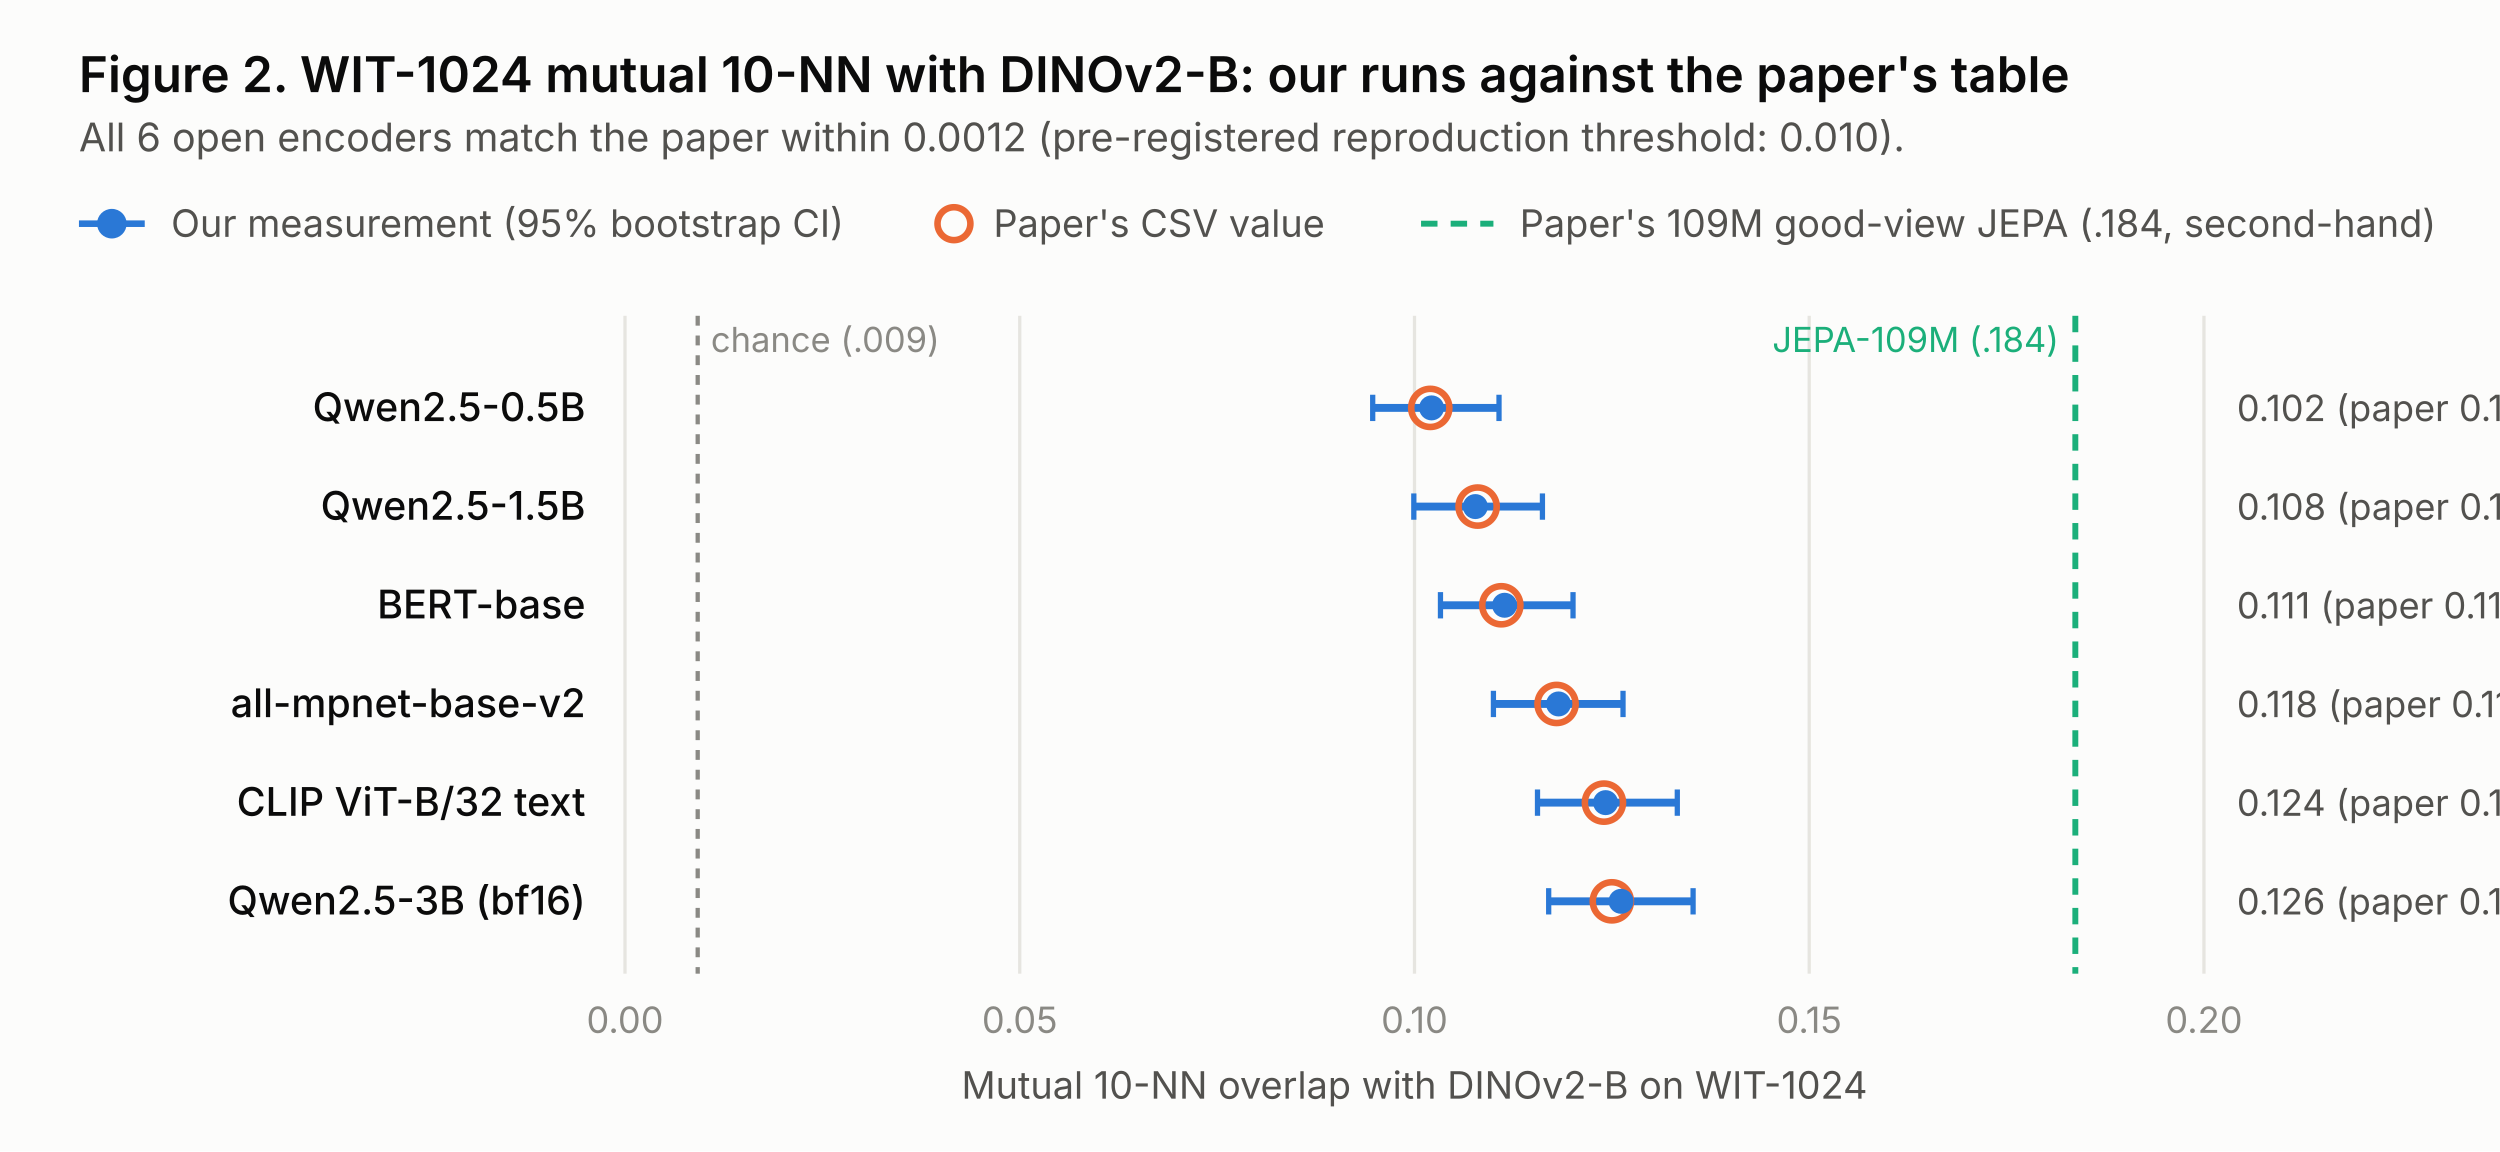
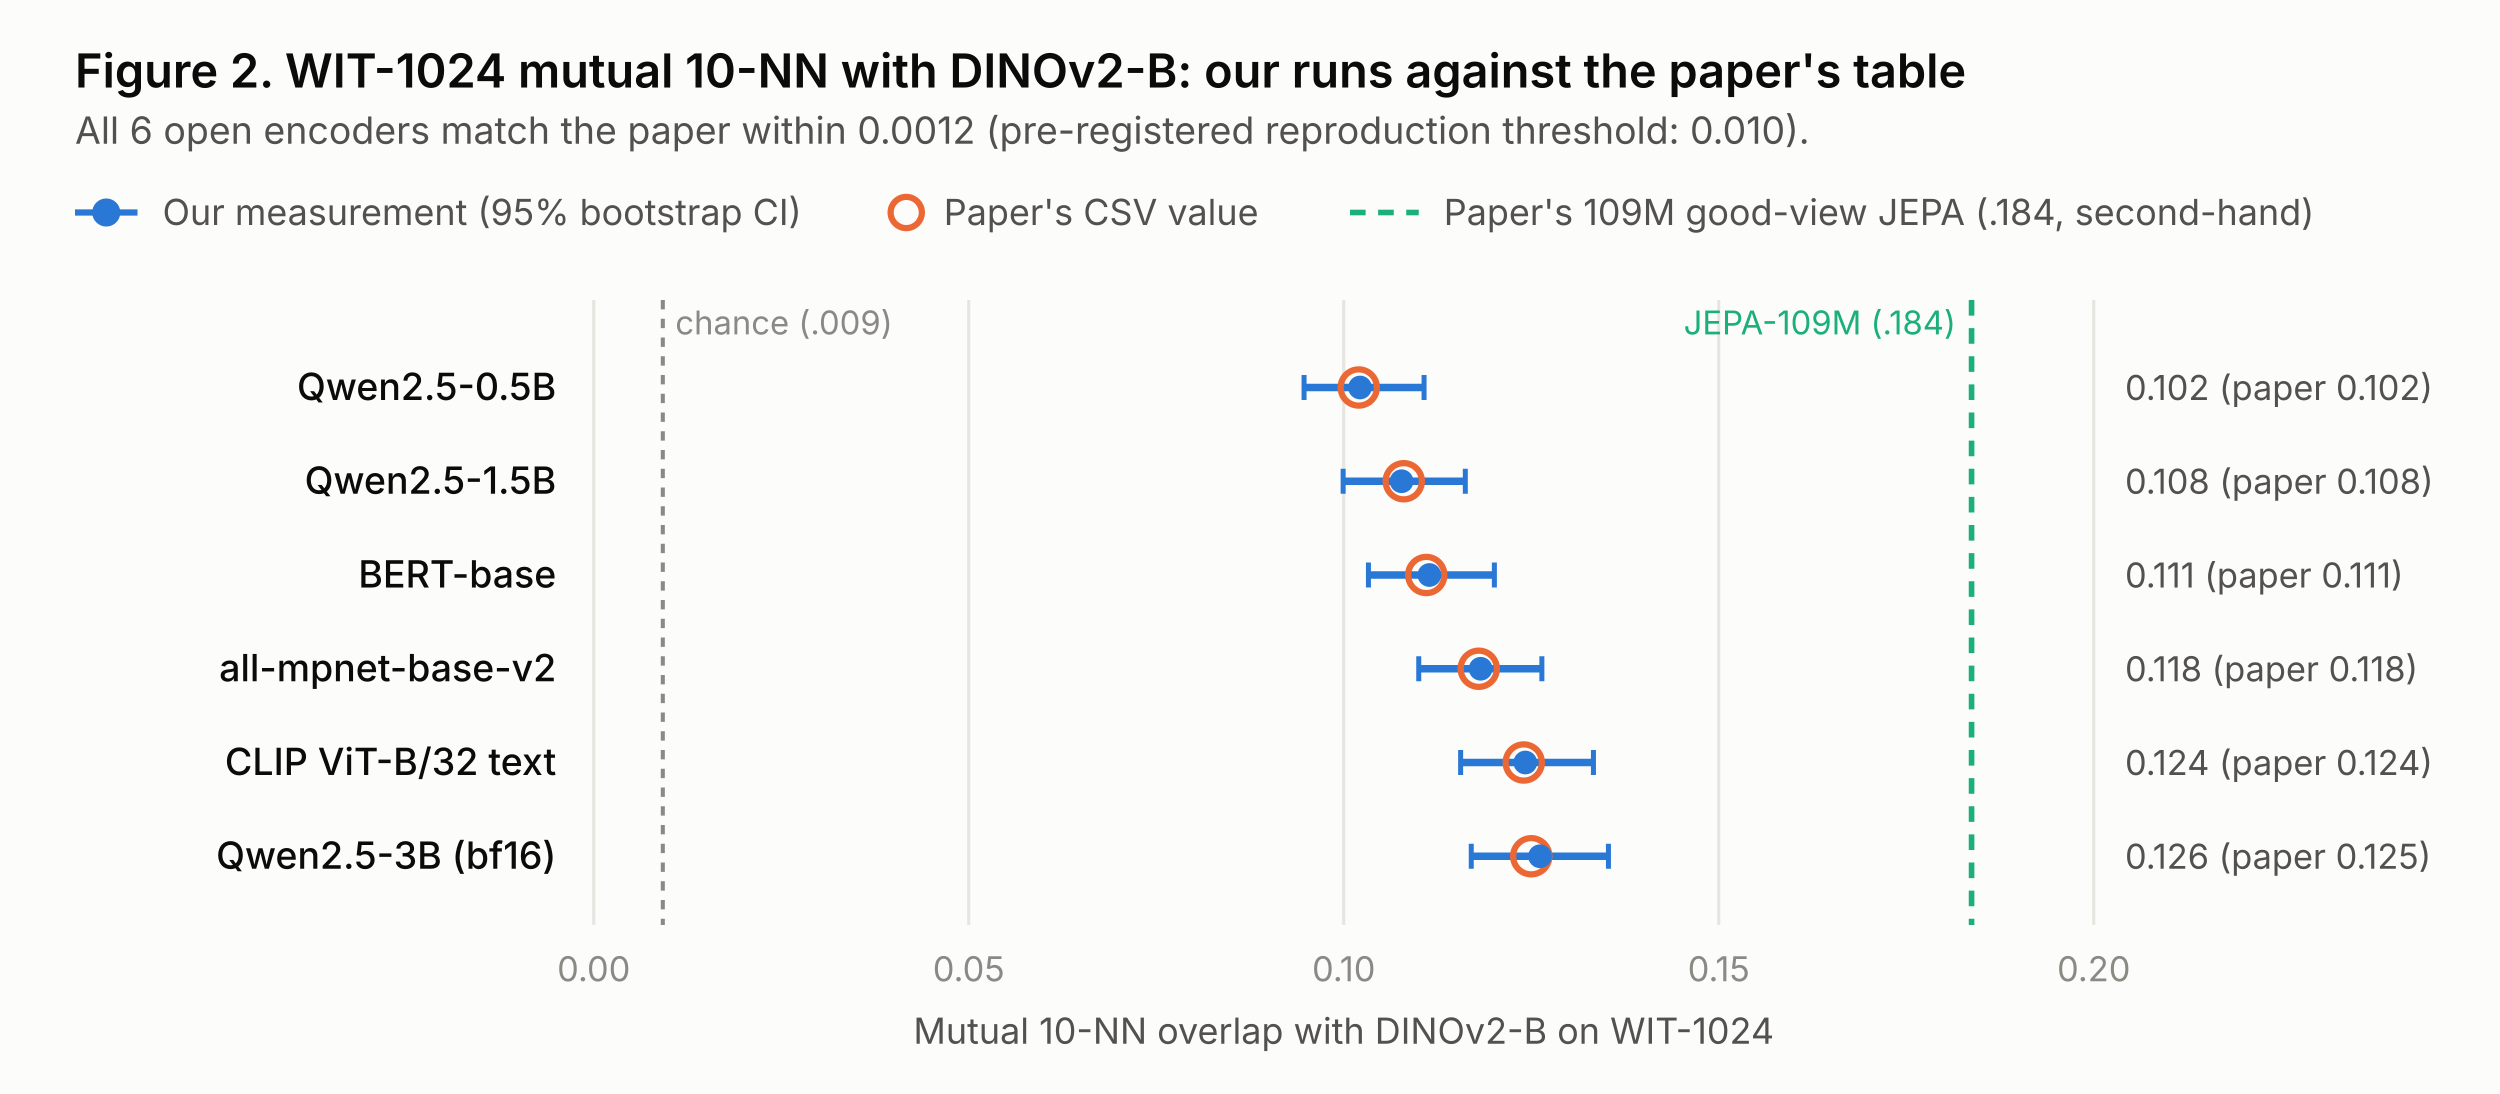
- <svg xmlns="http://www.w3.org/2000/svg" viewBox="0 0 760 350" width="760" height="350" font-family="Inter, system-ui, -apple-system, 'Segoe UI', Helvetica, Arial, sans-serif" role="img" aria-labelledby="t d">
-   <rect width="760" height="350" fill="#fcfcfb" />
+ <svg xmlns="http://www.w3.org/2000/svg" viewBox="0 0 800 350" width="800" height="350" font-family="Inter, system-ui, -apple-system, 'Segoe UI', Helvetica, Arial, sans-serif" role="img" aria-labelledby="t d">
+   <rect width="800" height="350" fill="#fcfcfb" />
  <text x="24.0" y="28.0" font-size="15" fill="#0b0b0b" text-anchor="start" font-weight="600">Figure 2. WIT-1024 mutual 10-NN with DINOv2-B: our runs against the paper's table</text>
  <text x="24.0" y="46.0" font-size="12" fill="#52514e" text-anchor="start" font-weight="400">All 6 open encoders match the paper within 0.0012 (pre-registered reproduction threshold: 0.010).</text>
  <circle cx="34.0" cy="68.0" r="4.5" fill="#2a78d6" />
  <line x1="24.0" y1="68.0" x2="44.0" y2="68.0" stroke="#2a78d6" stroke-width="2" />
  <text x="52.0" y="72.0" font-size="11.5" fill="#52514e" text-anchor="start" font-weight="400">Our measurement (95% bootstrap CI)</text>
  <circle cx="290.0" cy="68.0" r="5.0" fill="none" stroke="#eb6834" stroke-width="2" />
  <text x="302.0" y="72.0" font-size="11.5" fill="#52514e" text-anchor="start" font-weight="400">Paper's CSV value</text>
  <line x1="432.0" y1="68.0" x2="454.0" y2="68.0" stroke="#1baf7a" stroke-width="1.8" stroke-dasharray="5,4" />
  <text x="462.0" y="72.0" font-size="11.5" fill="#52514e" text-anchor="start" font-weight="400">Paper's 109M good-view JEPA (.184, second-hand)</text>
  <line x1="190.0" y1="96.0" x2="190.0" y2="296.0" stroke="#e6e5e0" stroke-width="1" />
  <text x="190.0" y="314.0" font-size="11" fill="#8a8984" text-anchor="middle" font-weight="400">0.00</text>
  <line x1="310.0" y1="96.0" x2="310.0" y2="296.0" stroke="#e6e5e0" stroke-width="1" />
  <text x="310.0" y="314.0" font-size="11" fill="#8a8984" text-anchor="middle" font-weight="400">0.05</text>
  <line x1="430.0" y1="96.0" x2="430.0" y2="296.0" stroke="#e6e5e0" stroke-width="1" />
  <text x="430.0" y="314.0" font-size="11" fill="#8a8984" text-anchor="middle" font-weight="400">0.10</text>
  <line x1="550.0" y1="96.0" x2="550.0" y2="296.0" stroke="#e6e5e0" stroke-width="1" />
  <text x="550.0" y="314.0" font-size="11" fill="#8a8984" text-anchor="middle" font-weight="400">0.15</text>
  <line x1="670.0" y1="96.0" x2="670.0" y2="296.0" stroke="#e6e5e0" stroke-width="1" />
  <text x="670.0" y="314.0" font-size="11" fill="#8a8984" text-anchor="middle" font-weight="400">0.20</text>
  <line x1="212.1" y1="96.0" x2="212.1" y2="296.0" stroke="#8a8984" stroke-width="1.3" stroke-dasharray="3,3" />
  <text x="216.1" y="107.0" font-size="10.5" fill="#8a8984" text-anchor="start" font-weight="400">chance (.009)</text>
  <line x1="630.9" y1="96.0" x2="630.9" y2="296.0" stroke="#1baf7a" stroke-width="1.8" stroke-dasharray="5,4" />
  <text x="625.9" y="107.0" font-size="10.5" fill="#1baf7a" text-anchor="end" font-weight="400">JEPA-109M (.184)</text>
  <text x="178.0" y="128.0" font-size="12" fill="#0b0b0b" text-anchor="end" font-weight="500">Qwen2.5-0.5B</text>
  <line x1="417.3" y1="124.0" x2="455.7" y2="124.0" stroke="#2a78d6" stroke-width="2.4" />
  <line x1="417.3" y1="120.0" x2="417.3" y2="128.0" stroke="#2a78d6" stroke-width="1.6" />
  <line x1="455.7" y1="120.0" x2="455.7" y2="128.0" stroke="#2a78d6" stroke-width="1.6" />
  <circle cx="434.8" cy="124.0" r="5.8" fill="none" stroke="#eb6834" stroke-width="2.0" />
  <circle cx="435.2" cy="124.0" r="3.8" fill="#2a78d6" />
  <text x="680.0" y="128.0" font-size="11" fill="#52514e" text-anchor="start" font-weight="400">0.102 (paper 0.102)</text>
  <text x="178.0" y="158.0" font-size="12" fill="#0b0b0b" text-anchor="end" font-weight="500">Qwen2.5-1.5B</text>
  <line x1="429.8" y1="154.0" x2="468.9" y2="154.0" stroke="#2a78d6" stroke-width="2.4" />
  <line x1="429.8" y1="150.0" x2="429.8" y2="158.0" stroke="#2a78d6" stroke-width="1.6" />
  <line x1="468.9" y1="150.0" x2="468.9" y2="158.0" stroke="#2a78d6" stroke-width="1.6" />
  <circle cx="449.2" cy="154.0" r="5.8" fill="none" stroke="#eb6834" stroke-width="2.0" />
  <circle cx="448.5" cy="154.0" r="3.8" fill="#2a78d6" />
  <text x="680.0" y="158.0" font-size="11" fill="#52514e" text-anchor="start" font-weight="400">0.108 (paper 0.108)</text>
  <text x="178.0" y="188.0" font-size="12" fill="#0b0b0b" text-anchor="end" font-weight="500">BERT-base</text>
  <line x1="437.9" y1="184.0" x2="478.2" y2="184.0" stroke="#2a78d6" stroke-width="2.4" />
  <line x1="437.9" y1="180.0" x2="437.9" y2="188.0" stroke="#2a78d6" stroke-width="1.6" />
  <line x1="478.2" y1="180.0" x2="478.2" y2="188.0" stroke="#2a78d6" stroke-width="1.6" />
  <circle cx="456.4" cy="184.0" r="5.8" fill="none" stroke="#eb6834" stroke-width="2.0" />
  <circle cx="457.4" cy="184.0" r="3.8" fill="#2a78d6" />
  <text x="680.0" y="188.0" font-size="11" fill="#52514e" text-anchor="start" font-weight="400">0.111 (paper 0.111)</text>
  <text x="178.0" y="218.0" font-size="12" fill="#0b0b0b" text-anchor="end" font-weight="500">all-mpnet-base-v2</text>
  <line x1="454.0" y1="214.0" x2="493.4" y2="214.0" stroke="#2a78d6" stroke-width="2.4" />
  <line x1="454.0" y1="210.0" x2="454.0" y2="218.0" stroke="#2a78d6" stroke-width="1.6" />
  <line x1="493.4" y1="210.0" x2="493.4" y2="218.0" stroke="#2a78d6" stroke-width="1.6" />
  <circle cx="473.2" cy="214.0" r="5.8" fill="none" stroke="#eb6834" stroke-width="2.0" />
  <circle cx="473.8" cy="214.0" r="3.8" fill="#2a78d6" />
  <text x="680.0" y="218.0" font-size="11" fill="#52514e" text-anchor="start" font-weight="400">0.118 (paper 0.118)</text>
  <text x="178.0" y="248.0" font-size="12" fill="#0b0b0b" text-anchor="end" font-weight="500">CLIP ViT-B/32 text</text>
  <line x1="467.4" y1="244.0" x2="509.9" y2="244.0" stroke="#2a78d6" stroke-width="2.4" />
  <line x1="467.4" y1="240.0" x2="467.4" y2="248.0" stroke="#2a78d6" stroke-width="1.6" />
  <line x1="509.9" y1="240.0" x2="509.9" y2="248.0" stroke="#2a78d6" stroke-width="1.6" />
  <circle cx="487.6" cy="244.0" r="5.8" fill="none" stroke="#eb6834" stroke-width="2.0" />
  <circle cx="488.1" cy="244.0" r="3.8" fill="#2a78d6" />
  <text x="680.0" y="248.0" font-size="11" fill="#52514e" text-anchor="start" font-weight="400">0.124 (paper 0.124)</text>
  <text x="178.0" y="278.0" font-size="12" fill="#0b0b0b" text-anchor="end" font-weight="500">Qwen2.5-3B (bf16)</text>
  <line x1="470.8" y1="274.0" x2="514.7" y2="274.0" stroke="#2a78d6" stroke-width="2.4" />
  <line x1="470.8" y1="270.0" x2="470.8" y2="278.0" stroke="#2a78d6" stroke-width="1.6" />
  <line x1="514.7" y1="270.0" x2="514.7" y2="278.0" stroke="#2a78d6" stroke-width="1.6" />
  <circle cx="490.0" cy="274.0" r="5.8" fill="none" stroke="#eb6834" stroke-width="2.0" />
  <circle cx="492.8" cy="274.0" r="3.8" fill="#2a78d6" />
  <text x="680.0" y="278.0" font-size="11" fill="#52514e" text-anchor="start" font-weight="400">0.126 (paper 0.125)</text>
  <text x="430.0" y="334.0" font-size="11.5" fill="#52514e" text-anchor="middle" font-weight="400">Mutual 10-NN overlap with DINOv2-B on WIT-1024</text>
</svg>
